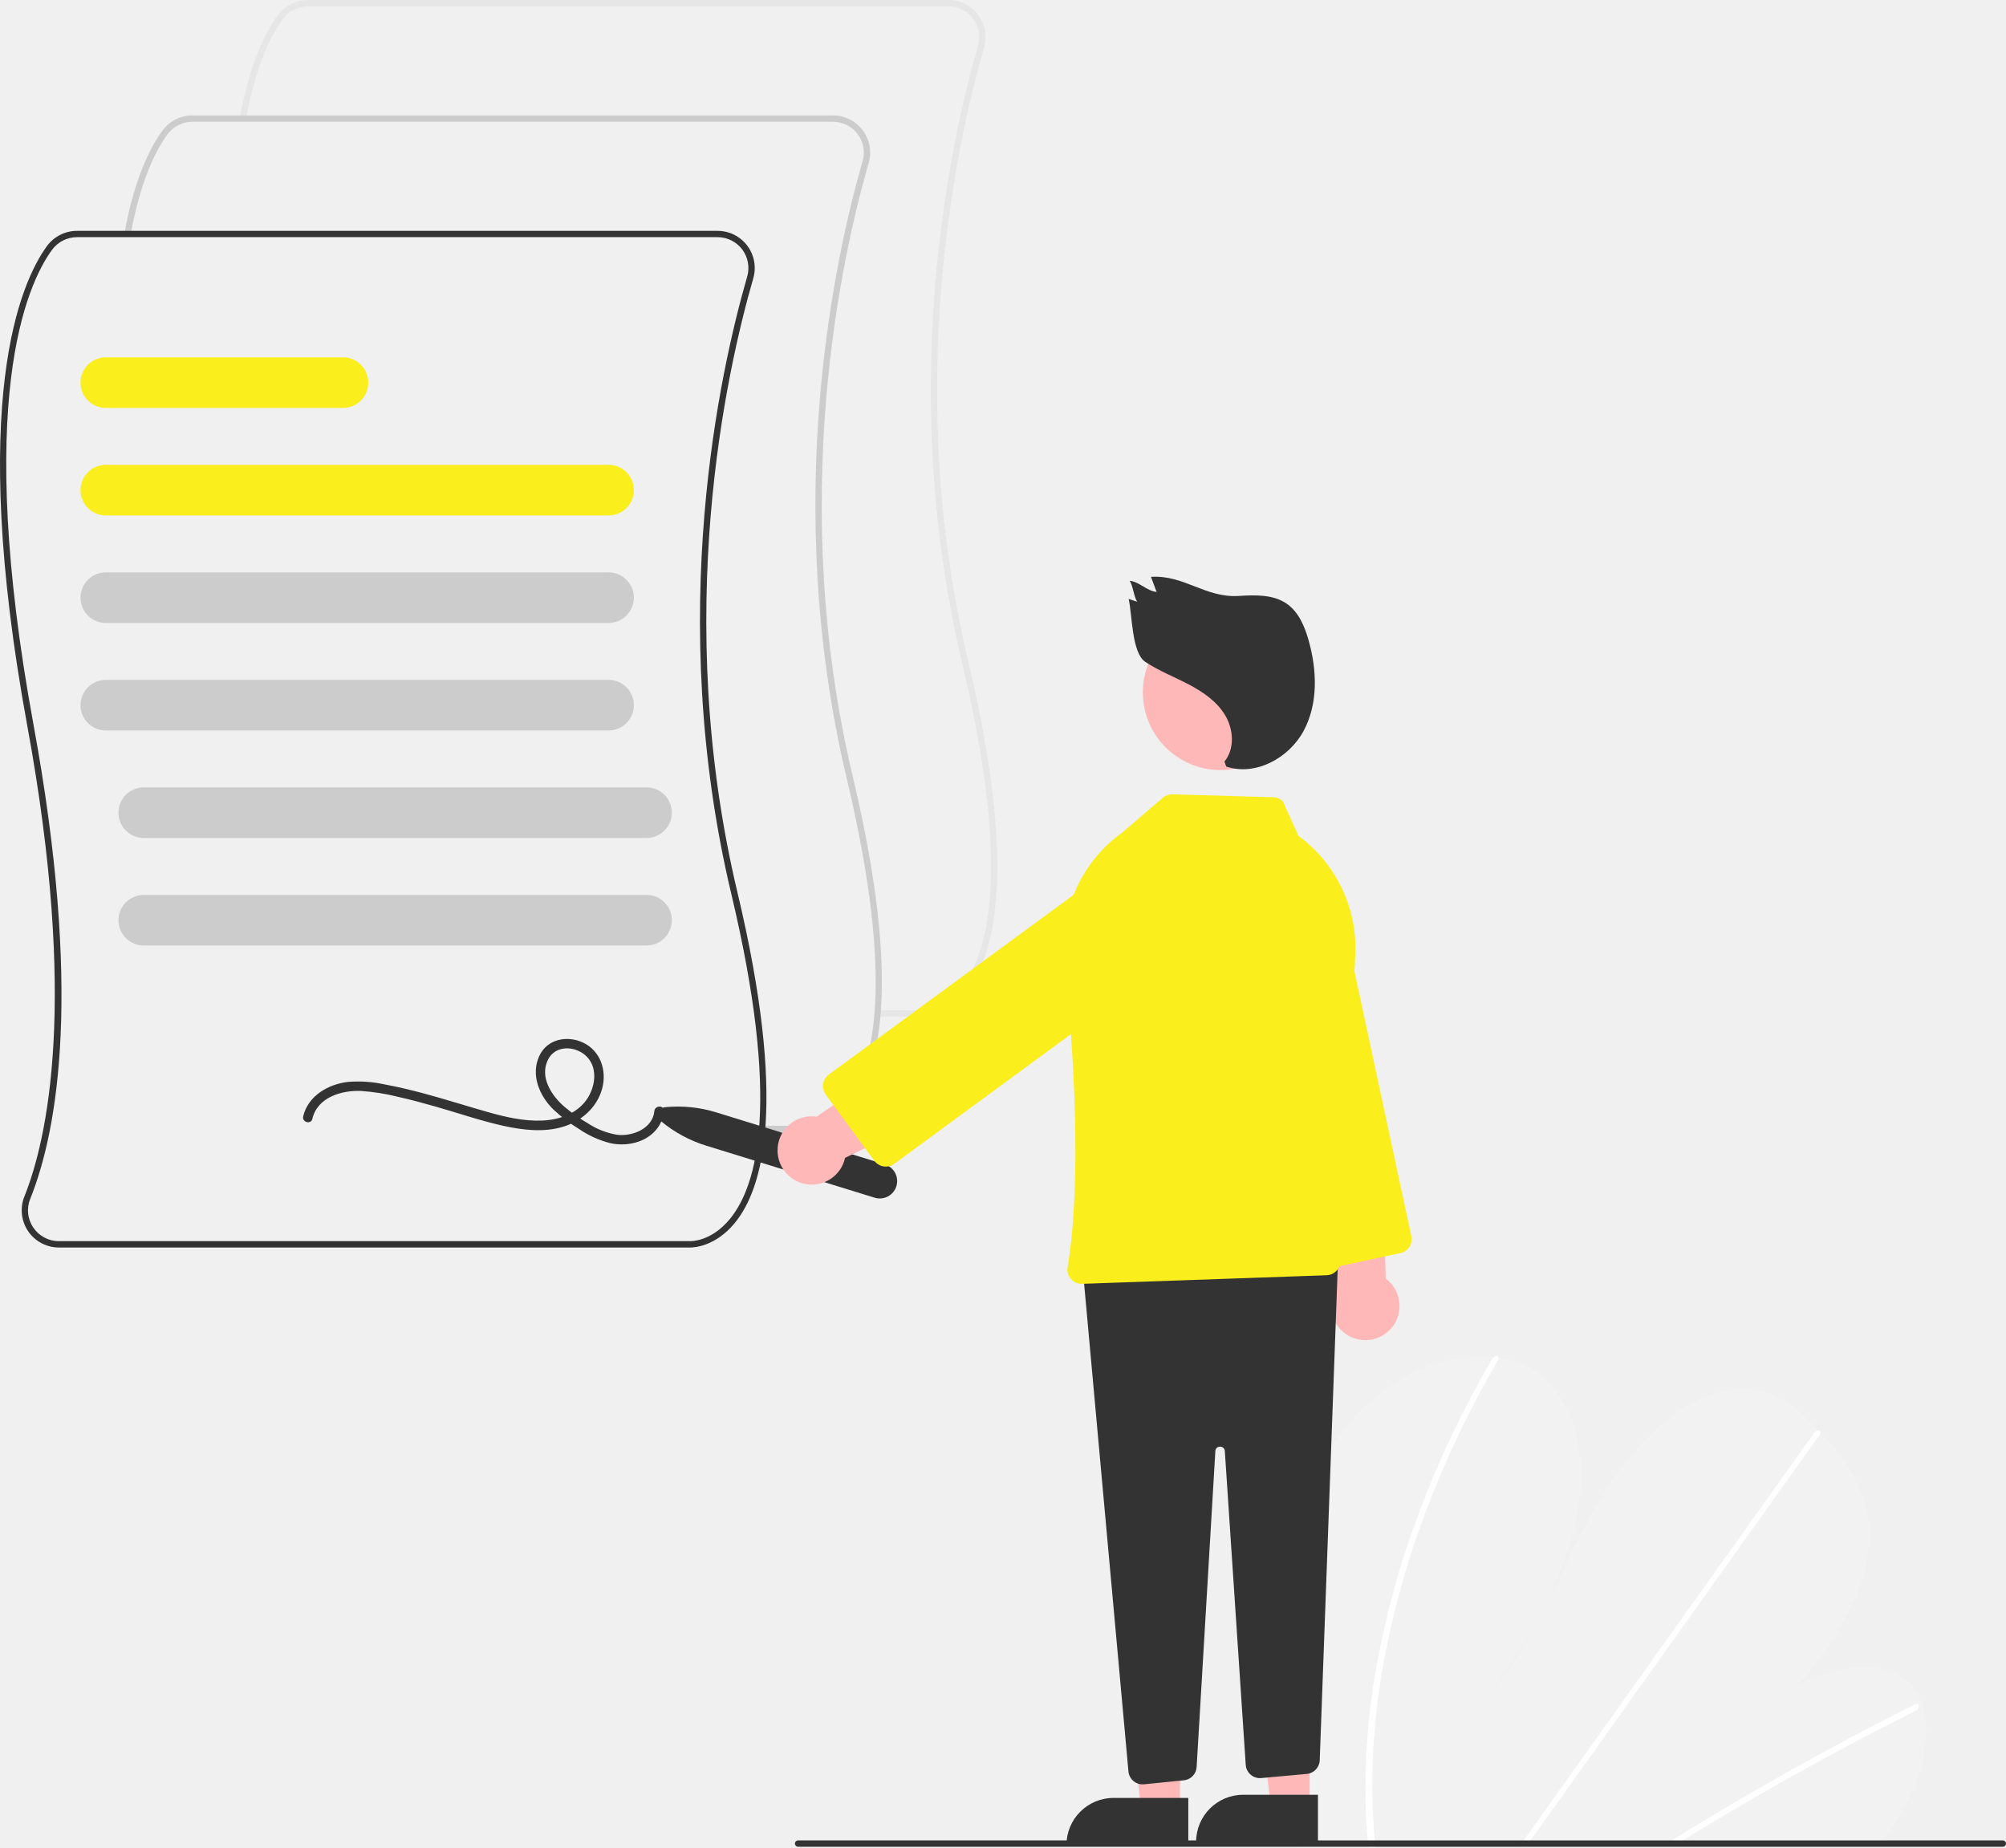
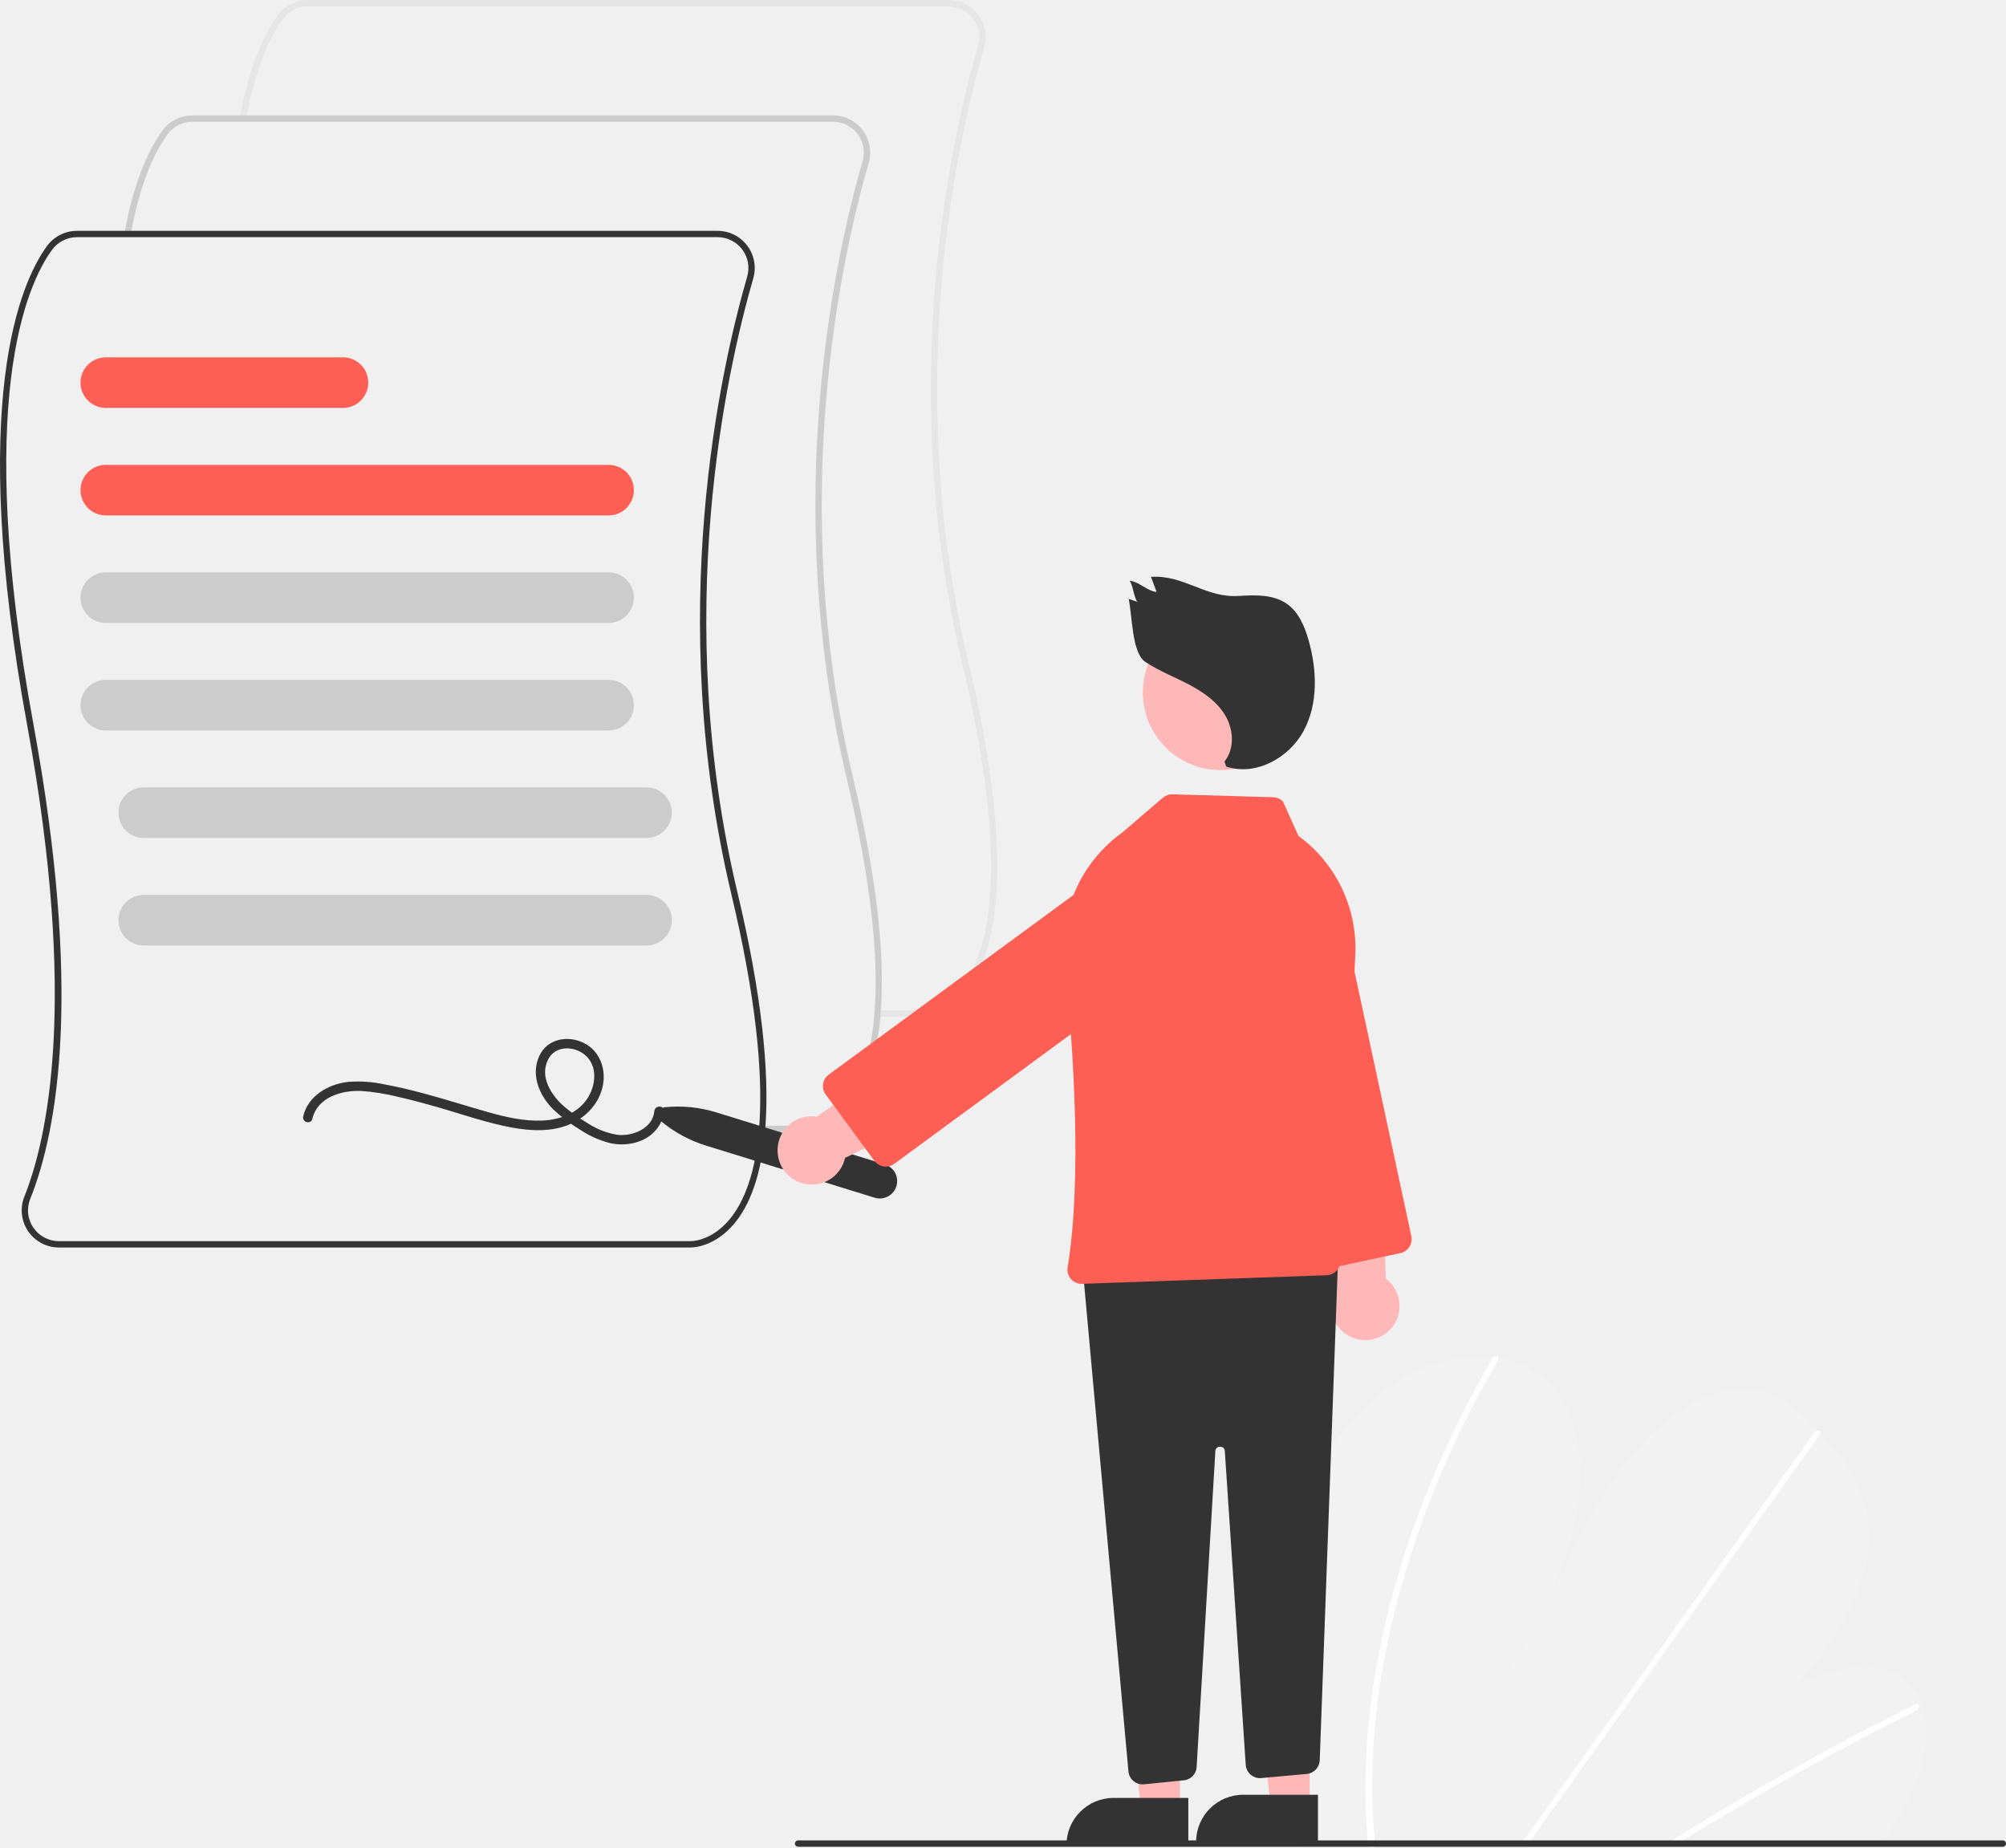
<svg xmlns="http://www.w3.org/2000/svg" id="faaae39e-6d1f-40c0-bc77-dd3f36c97390" data-name="Layer 1" width="634.387" height="584.35" viewBox="0 0 634.387 584.35">
  <path d="M574.1,479.328c-.113,0-.185-.003-.209-.004l-13.564.001v-2H573.94c.315.011,6.746.193,12.671-6.997,8.83-10.715,16.081-37.24.481-102.756-20.975-88.096-3.481-165.923,5.014-195.295a9.752,9.752,0,0,0-9.383-12.452H380.148a9.796,9.796,0,0,0-7.9,4.021c-3.599,4.95-8.537,14.46-11.627,31.655l-1.968-.354c3.157-17.569,8.256-27.358,11.978-32.478a11.801,11.801,0,0,1,9.517-4.845H582.723a11.753,11.753,0,0,1,11.304,15.007c-8.451,29.22-25.855,106.644-4.989,194.277,15.818,66.438,8.214,93.537-.951,104.572C582.043,478.959,575.382,479.328,574.1,479.328Z" transform="translate(-282.8063 -157.8251)" fill="#e6e6e6" />
  <path d="M537.6,515.828c-.113,0-.185-.003-.209-.004l-13.564.001v-2H537.44c.317.01,6.746.193,12.671-6.997,8.83-10.715,16.081-37.24.481-102.756-20.975-88.096-3.481-165.923,5.014-195.295a9.752,9.752,0,0,0-9.383-12.452H343.648a9.796,9.796,0,0,0-7.9,4.021c-3.599,4.95-8.537,14.46-11.627,31.655l-1.968-.354c3.157-17.569,8.256-27.358,11.978-32.478a11.801,11.801,0,0,1,9.517-4.845H546.223a11.753,11.753,0,0,1,11.304,15.007c-8.451,29.22-25.855,106.644-4.989,194.277,15.818,66.438,8.214,93.537-.951,104.572C545.543,515.459,538.882,515.828,537.6,515.828Z" transform="translate(-282.8063 -157.8251)" fill="#ccc" />
  <path d="M501.1,552.328c-.113,0-.185-.003-.209-.004l-199.453.001a11.75,11.75,0,0,1-10.928-16.102c7.237-18.081,16.981-61.459.932-148.839-18.951-103.18-1.985-140.47,6.189-151.713a11.801,11.801,0,0,1,9.518-4.845H509.723a11.753,11.753,0,0,1,11.304,15.007c-8.451,29.22-25.855,106.644-4.989,194.277,15.818,66.438,8.214,93.537-.951,104.572C509.043,551.959,502.382,552.328,501.1,552.328ZM307.148,232.825a9.796,9.796,0,0,0-7.9,4.021c-8.023,11.035-24.651,47.757-5.84,150.176,15.332,83.474,7.896,127.614-1.042,149.944a9.587,9.587,0,0,0,.977,9.064,9.763,9.763,0,0,0,8.095,4.294H500.94c.315.015,6.746.193,12.671-6.997,8.83-10.715,16.081-37.24.481-102.756-20.975-88.096-3.481-165.923,5.014-195.295a9.752,9.752,0,0,0-9.383-12.452Z" transform="translate(-282.8063 -157.8251)" fill="#333" />
-   <path d="M475.267,320.825h-159a8,8,0,1,1,0-16h159a8,8,0,0,1,0,16Z" transform="translate(-282.8063 -157.8251)" fill="#faee1c" />
+   <path d="M475.267,320.825h-159a8,8,0,1,1,0-16h159a8,8,0,0,1,0,16Z" transform="translate(-282.8063 -157.8251)" fill="#fe5f55" />
  <path d="M475.267,354.825h-159a8,8,0,1,1,0-16h159a8,8,0,0,1,0,16Z" transform="translate(-282.8063 -157.8251)" fill="#ccc" />
  <path d="M475.267,388.825h-159a8,8,0,1,1,0-16h159a8,8,0,0,1,0,16Z" transform="translate(-282.8063 -157.8251)" fill="#ccc" />
  <path d="M487.267,422.825h-159a8,8,0,1,1,0-16h159a8,8,0,0,1,0,16Z" transform="translate(-282.8063 -157.8251)" fill="#ccc" />
  <path d="M487.267,456.825h-159a8,8,0,1,1,0-16h159a8,8,0,0,1,0,16Z" transform="translate(-282.8063 -157.8251)" fill="#ccc" />
-   <path d="M391.267,286.825h-75a8,8,0,1,1,0-16h75a8,8,0,0,1,0,16Z" transform="translate(-282.8063 -157.8251)" fill="#faee1c" />
+   <path d="M391.267,286.825h-75a8,8,0,1,1,0-16h75a8,8,0,0,1,0,16Z" transform="translate(-282.8063 -157.8251)" fill="#fe5f55" />
  <path d="M381.583,511.647c1.614-6.835,9.198-9.075,15.398-8.825a65.728,65.728,0,0,1,11.611,1.837c3.984.891,7.929,1.947,11.855,3.066,7.198,2.053,14.323,4.536,21.64,6.141,6.091,1.336,12.711,2.12,18.786.275,5.839-1.773,10.793-6.126,12.382-12.145,1.497-5.672-.558-11.873-6.054-14.465-5.012-2.364-11.342-1.162-13.827,4.184-2.801,6.027-.002,12.599,4.432,16.96a49.668,49.668,0,0,0,8.238,6.257,30.676,30.676,0,0,0,9.864,4.418c5.785,1.236,12.676-.585,15.66-6.112a10.329,10.329,0,0,0,1.172-4.037c.177-1.922-2.825-1.91-3,0-.506,5.503-6.951,8.081-11.77,7.477a23.924,23.924,0,0,1-9.125-3.542,53.472,53.472,0,0,1-7.558-5.333c-4.088-3.538-7.92-9.359-5.174-14.879,2.236-4.495,8.063-4.45,11.608-1.551,4.293,3.511,3.527,9.883.696,14.052-3.135,4.616-8.817,6.551-14.174,6.76-5.821.227-11.593-1.109-17.157-2.689-6.913-1.963-13.756-4.16-20.702-6.008-3.943-1.049-7.917-1.996-11.931-2.733a39.377,39.377,0,0,0-11.57-.801c-6.26.723-12.65,4.367-14.191,10.894-.443,1.877,2.449,2.679,2.893.798Z" transform="translate(-282.8063 -157.8251)" fill="#333" />
  <path d="M688.083,681.265a458.031,458.031,0,0,0,4.318,58.855c.095.685.198,1.37.293,2.055l184.402-1.03c.541-.68,1.074-1.369,1.591-2.065,1.722-2.306,3.335-4.677,4.816-7.13,7.12-11.817,10.379-25.653,7.113-35.199l-.059-.148a16.75,16.75,0,0,0-3.269-5.681c-7.447-8.383-22.504-6.985-36.168-.219C863.375,677.288,873.134,660.36,873.876,645.25c.727-14.738-6.98-25.267-15.338-34.214-.274-.296-.548-.583-.823-.871-.133-.148-.274-.288-.407-.435-6.522-6.819-14.125-13.54-25.129-12.727-12.069.893-25.451,11.003-34.833,22.783-9.383,11.772-15.617,25.145-21.937,38.197-6.328,13.043-13.174,26.42-23.328,37.569,13.753-17.396,24.842-37.189,28.938-56.439s.491-37.738-11.766-46.804a28.669,28.669,0,0,0-12.558-5.067c-.529-.088-1.066-.159-1.612-.222-11.347-1.291-24.895,2.633-36.422,12.014C705.966,609.361,697.165,624.673,692.787,639.209,688.408,653.744,687.941,667.738,688.083,681.265Z" transform="translate(-282.8063 -157.8251)" fill="#f2f2f2" />
  <path d="M808.729,741.527l3.526-.02q1.679-1.05,3.375-2.075c.7-.442,1.407-.867,2.116-1.3q17.544-10.715,35.308-20.556,17.748-9.849,35.674-18.79a1.478,1.478,0,0,0,.85-1.69.426.426,0,0,0-.059-.124c-.167-.313-.539-.443-1.083-.176-1.466.735-2.94,1.47-4.406,2.222q-17.975,9.094-35.796,19.097-17.808,9.998-35.414,20.879c-.247.15-.494.308-.741.458C810.96,740.143,809.849,740.835,808.729,741.527Z" transform="translate(-282.8063 -157.8251)" fill="#fff" />
  <path d="M763.264,741.781l2.18-.012c.492-.688.975-1.376,1.467-2.065q17.332-24.304,34.656-48.608,28.371-39.79,56.724-79.579a1.404,1.404,0,0,0,.245-.48c.162-.587-.27-.932-.823-.871a1.656,1.656,0,0,0-1.152.733q-15.906,22.314-31.804,44.611-28.223,39.591-56.438,79.173c-1.196,1.675-2.393,3.358-3.589,5.033C764.24,740.404,763.748,741.092,763.264,741.781Z" transform="translate(-282.8063 -157.8251)" fill="#fff" />
  <path d="M714.688,729.118c.111,3.675.354,7.291.672,10.873q.092,1.028.185,2.055l2.288-.013c-.07-.685-.14-1.37-.201-2.055-.483-5.176-.826-10.41-.873-15.786a220.23,220.23,0,0,1,4.336-44.392,276.397,276.397,0,0,1,13.428-46.119,316.724,316.724,0,0,1,21.97-45.63,1.219,1.219,0,0,0,.202-.81c-.094-.652-.963-.845-1.612-.222a1.894,1.894,0,0,0-.328.415q-1.583,2.722-3.108,5.46a316.505,316.505,0,0,0-21.028,45.79A275.09,275.09,0,0,0,718.1,684.872,217.271,217.271,0,0,0,714.688,729.118Z" transform="translate(-282.8063 -157.8251)" fill="#fff" />
  <path d="M491.811,512.358a2.5,2.5,0,0,1,1.362-4.41,41.289,41.289,0,0,1,16.193,1.66l53.315,16.466a5.5,5.5,0,0,1-3.246,10.51l-53.315-16.466A41.292,41.292,0,0,1,491.811,512.358Z" transform="translate(-282.8063 -157.8251)" fill="#333" />
  <path d="M710.358,580.757a10.743,10.743,0,0,1-4.868-15.737l-9.139-47.792,23.291-1.816,1.406,46.747A10.801,10.801,0,0,1,710.358,580.757Z" transform="translate(-282.8063 -157.8251)" fill="#ffb8b8" />
-   <path d="M694.914,556.092l-23.723-110.482a17.5,17.5,0,1,1,34.22-7.347l23.723,110.481a4.506,4.506,0,0,1-3.455,5.345l-25.421,5.458a4.498,4.498,0,0,1-5.344-3.455Z" transform="translate(-282.8063 -157.8251)" fill="#faee1c" />
+   <path d="M694.914,556.092l-23.723-110.482a17.5,17.5,0,1,1,34.22-7.347l23.723,110.481a4.506,4.506,0,0,1-3.455,5.345l-25.421,5.458a4.498,4.498,0,0,1-5.344-3.455Z" transform="translate(-282.8063 -157.8251)" fill="#fe5f55" />
  <polygon points="373.17 572.064 360.911 572.064 355.078 524.776 373.173 524.777 373.17 572.064" fill="#ffb8b8" />
  <path d="M352.154,568.561H375.797a0,0,0,0,1,0,0v14.887a0,0,0,0,1,0,0H337.267a0,0,0,0,1,0,0v0A14.887,14.887,0,0,1,352.154,568.561Z" fill="#333" />
  <polygon points="414.17 571.064 401.911 571.064 396.078 523.776 414.173 523.777 414.17 571.064" fill="#ffb8b8" />
  <path d="M393.154,567.561H416.797a0,0,0,0,1,0,0v14.887a0,0,0,0,1,0,0H378.267a0,0,0,0,1,0,0v0A14.887,14.887,0,0,1,393.154,567.561Z" fill="#333" />
  <path d="M641.288,721.068a4.469,4.469,0,0,1-1.616-3.062L625.419,561.227a4.501,4.501,0,0,1,4.313-4.904l71.48-2.681a4.502,4.502,0,0,1,4.666,4.662l-5.714,156.177a4.508,4.508,0,0,1-4.09,4.316l-14.413,1.311a4.5,4.5,0,0,1-4.897-4.183l-6.614-99.217a1.436,1.436,0,0,0-1.496-1.399h-.006a1.437,1.437,0,0,0-1.492,1.411l-5.919,99.886a4.479,4.479,0,0,1-4.044,4.211l-12.591,1.26a4.47,4.47,0,0,1-3.313-1.008Z" transform="translate(-282.8063 -157.8251)" fill="#333" />
  <circle cx="385.977" cy="218.962" r="24.561" fill="#ffb8b8" />
-   <path d="M621.485,562.288a4.462,4.462,0,0,1-1.053-3.679c4.534-27.562,1.979-68.074-.964-97.207a44.201,44.201,0,0,1,18.241-40.302l12.827-10.994a4.57,4.57,0,0,1,3.057-1.082l31.866.91a4.483,4.483,0,0,1,3.053,1.317l4.924,10.904.051.037a44.07,44.07,0,0,1,17.915,37.69l-4.69,96.937a4.524,4.524,0,0,1-4.347,4.28l-77.347,2.718c-.05.001-.1.002-.149.002A4.489,4.489,0,0,1,621.485,562.288Z" transform="translate(-282.8063 -157.8251)" fill="#faee1c" />
+   <path d="M621.485,562.288a4.462,4.462,0,0,1-1.053-3.679c4.534-27.562,1.979-68.074-.964-97.207a44.201,44.201,0,0,1,18.241-40.302l12.827-10.994a4.57,4.57,0,0,1,3.057-1.082l31.866.91a4.483,4.483,0,0,1,3.053,1.317l4.924,10.904.051.037a44.07,44.07,0,0,1,17.915,37.69l-4.69,96.937a4.524,4.524,0,0,1-4.347,4.28l-77.347,2.718c-.05.001-.1.002-.149.002A4.489,4.489,0,0,1,621.485,562.288Z" transform="translate(-282.8063 -157.8251)" fill="#fe5f55" />
  <path d="M528.709,521.837a10.743,10.743,0,0,1,12.366-10.883l39.865-27.898,11.19,20.508-42.077,20.416a10.801,10.801,0,0,1-21.344-2.143Z" transform="translate(-282.8063 -157.8251)" fill="#ffb8b8" />
-   <path d="M562.258,526.687a4.473,4.473,0,0,1-2.945-1.785l-15.385-20.96a4.506,4.506,0,0,1,.965-6.291l91.095-66.863a17.5,17.5,0,0,1,20.71,28.216L565.603,525.866a4.469,4.469,0,0,1-2.653.873A4.602,4.602,0,0,1,562.258,526.687Z" transform="translate(-282.8063 -157.8251)" fill="#faee1c" />
+   <path d="M562.258,526.687a4.473,4.473,0,0,1-2.945-1.785l-15.385-20.96a4.506,4.506,0,0,1,.965-6.291l91.095-66.863a17.5,17.5,0,0,1,20.71,28.216L565.603,525.866a4.469,4.469,0,0,1-2.653.873A4.602,4.602,0,0,1,562.258,526.687Z" transform="translate(-282.8063 -157.8251)" fill="#fe5f55" />
  <path d="M670.04,398.652c3.257-3.994,2.901-10.077.286-14.518s-7.052-7.5-11.618-9.889-9.417-4.268-13.714-7.113-4.11-14.887-5.254-19.912l2.729.909c-1.049-1.342-1.385-5.307-2.434-6.649,3.084.305,5.455,3.232,8.538,3.537l-1.779-4.776c10.574-.652,17.149,6.696,27.723,6.044,5.239-.323,10.929-.527,15.236,2.473,3.743,2.607,5.637,7.12,6.881,11.509,2.669,9.423,3.084,19.979-1.526,28.62s-15.237,14.464-24.52,11.344Z" transform="translate(-282.8063 -157.8251)" fill="#333" />
  <path d="M535.194,741.825h381a1,1,0,0,0,0-2h-381a1,1,0,0,0,0,2Z" transform="translate(-282.8063 -157.8251)" fill="#333" />
</svg>
